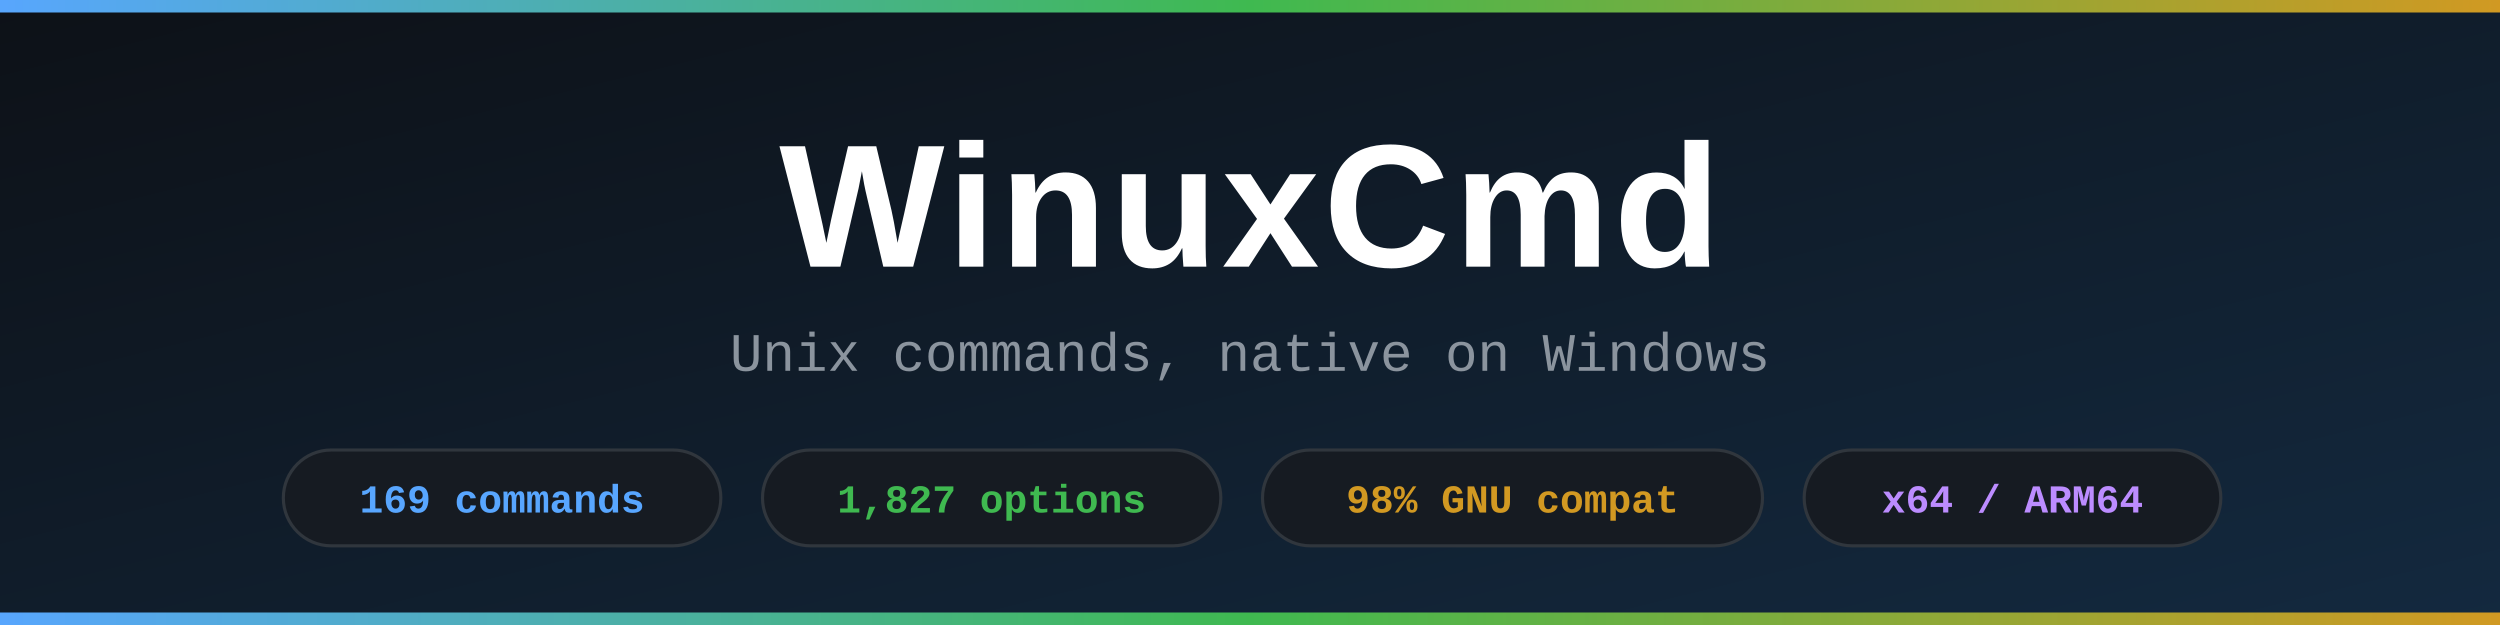
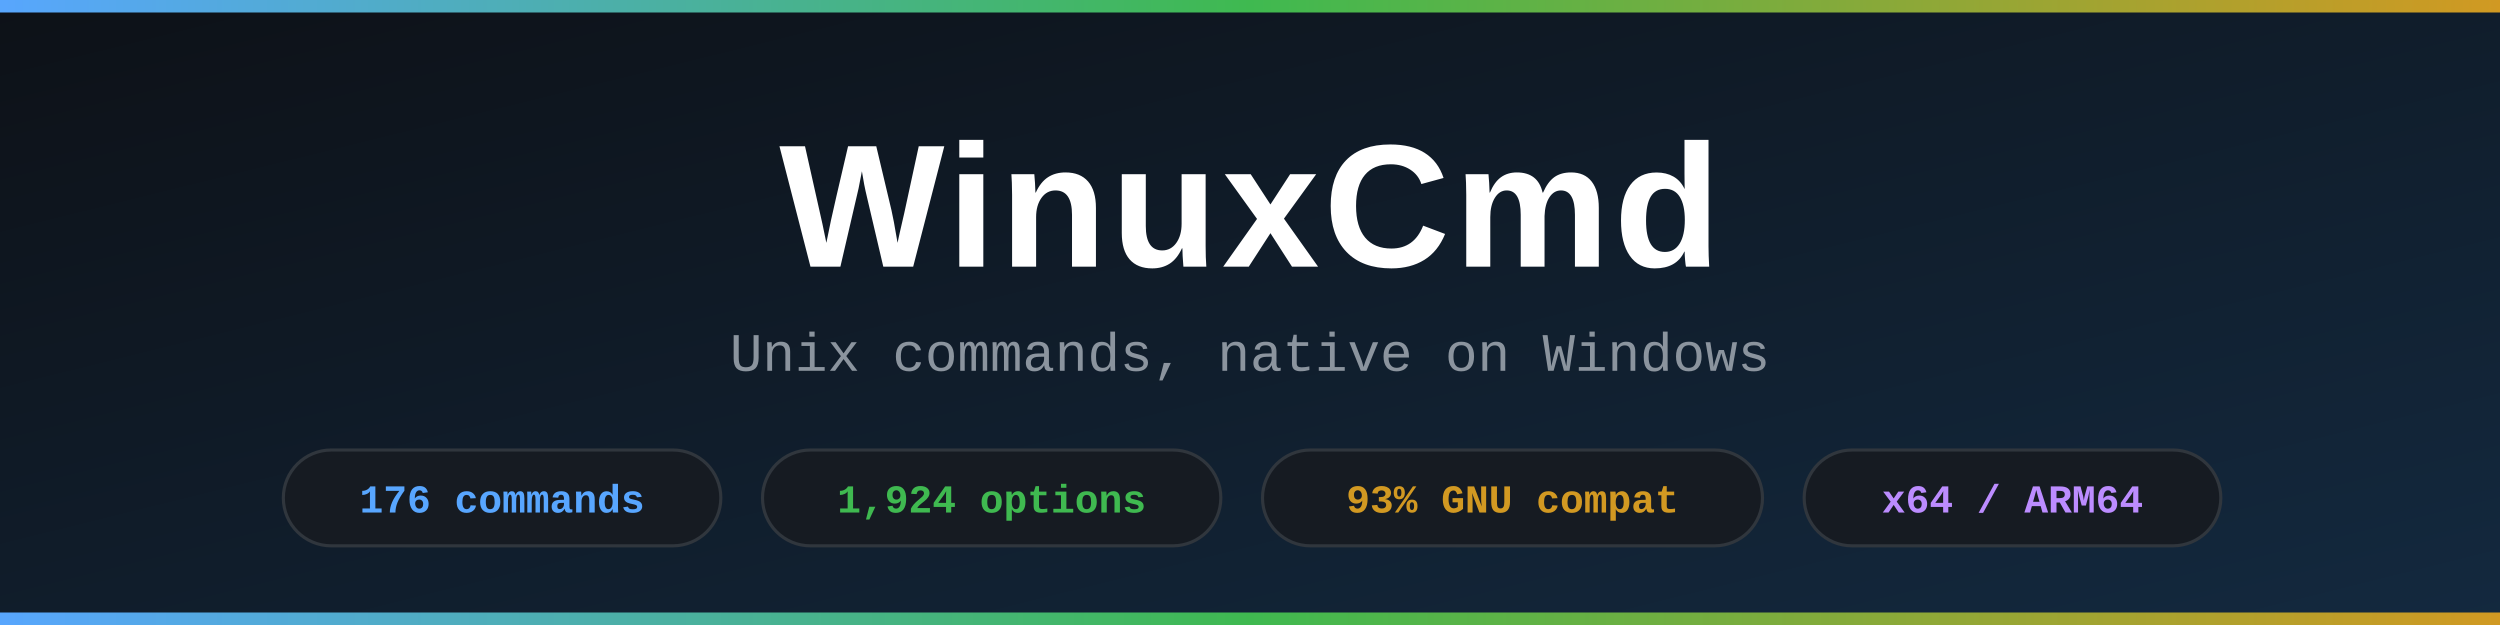
- <svg xmlns="http://www.w3.org/2000/svg" width="1200" height="300" viewBox="0 0 1200 300" role="img" aria-label="WinuxCmd: Unix commands, native on Windows. 169 commands, 1827 options, 98% GNU compatibility.">
+ <svg xmlns="http://www.w3.org/2000/svg" width="1200" height="300" viewBox="0 0 1200 300" role="img" aria-label="WinuxCmd: Unix commands, native on Windows. 176 commands, 1924 options, 93% GNU compatibility.">
  <defs>
    <linearGradient id="bg" x1="0" y1="0" x2="1" y2="1">
      <stop offset="0%" stop-color="#0d1117" />
      <stop offset="100%" stop-color="#13293f" />
    </linearGradient>
    <linearGradient id="accent" x1="0" y1="0" x2="1" y2="0">
      <stop offset="0%" stop-color="#58a6ff" />
      <stop offset="50%" stop-color="#3fb950" />
      <stop offset="100%" stop-color="#d29922" />
    </linearGradient>
  </defs>
  <rect width="1200" height="300" fill="url(#bg)" />
  <rect x="0" y="0" width="1200" height="6" fill="url(#accent)" />
  <rect x="0" y="294" width="1200" height="6" fill="url(#accent)" />
  <text x="600" y="128" text-anchor="middle" font-family="'Segoe UI', 'Helvetica Neue', Arial, sans-serif" font-size="84" font-weight="700" letter-spacing="2" fill="#ffffff">WinuxCmd</text>
  <text x="600" y="178" text-anchor="middle" font-family="Consolas, Menlo, 'Courier New', monospace" font-size="26" fill="#8b949e">Unix commands, native on Windows</text>
  <rect x="136" y="216" width="210" height="46" rx="23" fill="#161b22" stroke="#30363d" stroke-width="1.5" />
-   <text x="241" y="246" text-anchor="middle" font-family="Consolas, Menlo, 'Courier New', monospace" font-size="19" font-weight="700" fill="#58a6ff">169 commands</text>
+   <text x="241" y="246" text-anchor="middle" font-family="Consolas, Menlo, 'Courier New', monospace" font-size="19" font-weight="700" fill="#58a6ff">176 commands</text>
  <rect x="366" y="216" width="220" height="46" rx="23" fill="#161b22" stroke="#30363d" stroke-width="1.5" />
-   <text x="476" y="246" text-anchor="middle" font-family="Consolas, Menlo, 'Courier New', monospace" font-size="19" font-weight="700" fill="#3fb950">1,827 options</text>
+   <text x="476" y="246" text-anchor="middle" font-family="Consolas, Menlo, 'Courier New', monospace" font-size="19" font-weight="700" fill="#3fb950">1,924 options</text>
  <rect x="606" y="216" width="240" height="46" rx="23" fill="#161b22" stroke="#30363d" stroke-width="1.5" />
-   <text x="726" y="246" text-anchor="middle" font-family="Consolas, Menlo, 'Courier New', monospace" font-size="19" font-weight="700" fill="#d29922">98% GNU compat</text>
+   <text x="726" y="246" text-anchor="middle" font-family="Consolas, Menlo, 'Courier New', monospace" font-size="19" font-weight="700" fill="#d29922">93% GNU compat</text>
  <rect x="866" y="216" width="200" height="46" rx="23" fill="#161b22" stroke="#30363d" stroke-width="1.5" />
  <text x="966" y="246" text-anchor="middle" font-family="Consolas, Menlo, 'Courier New', monospace" font-size="19" font-weight="700" fill="#bc8cff">x64 / ARM64</text>
</svg>
